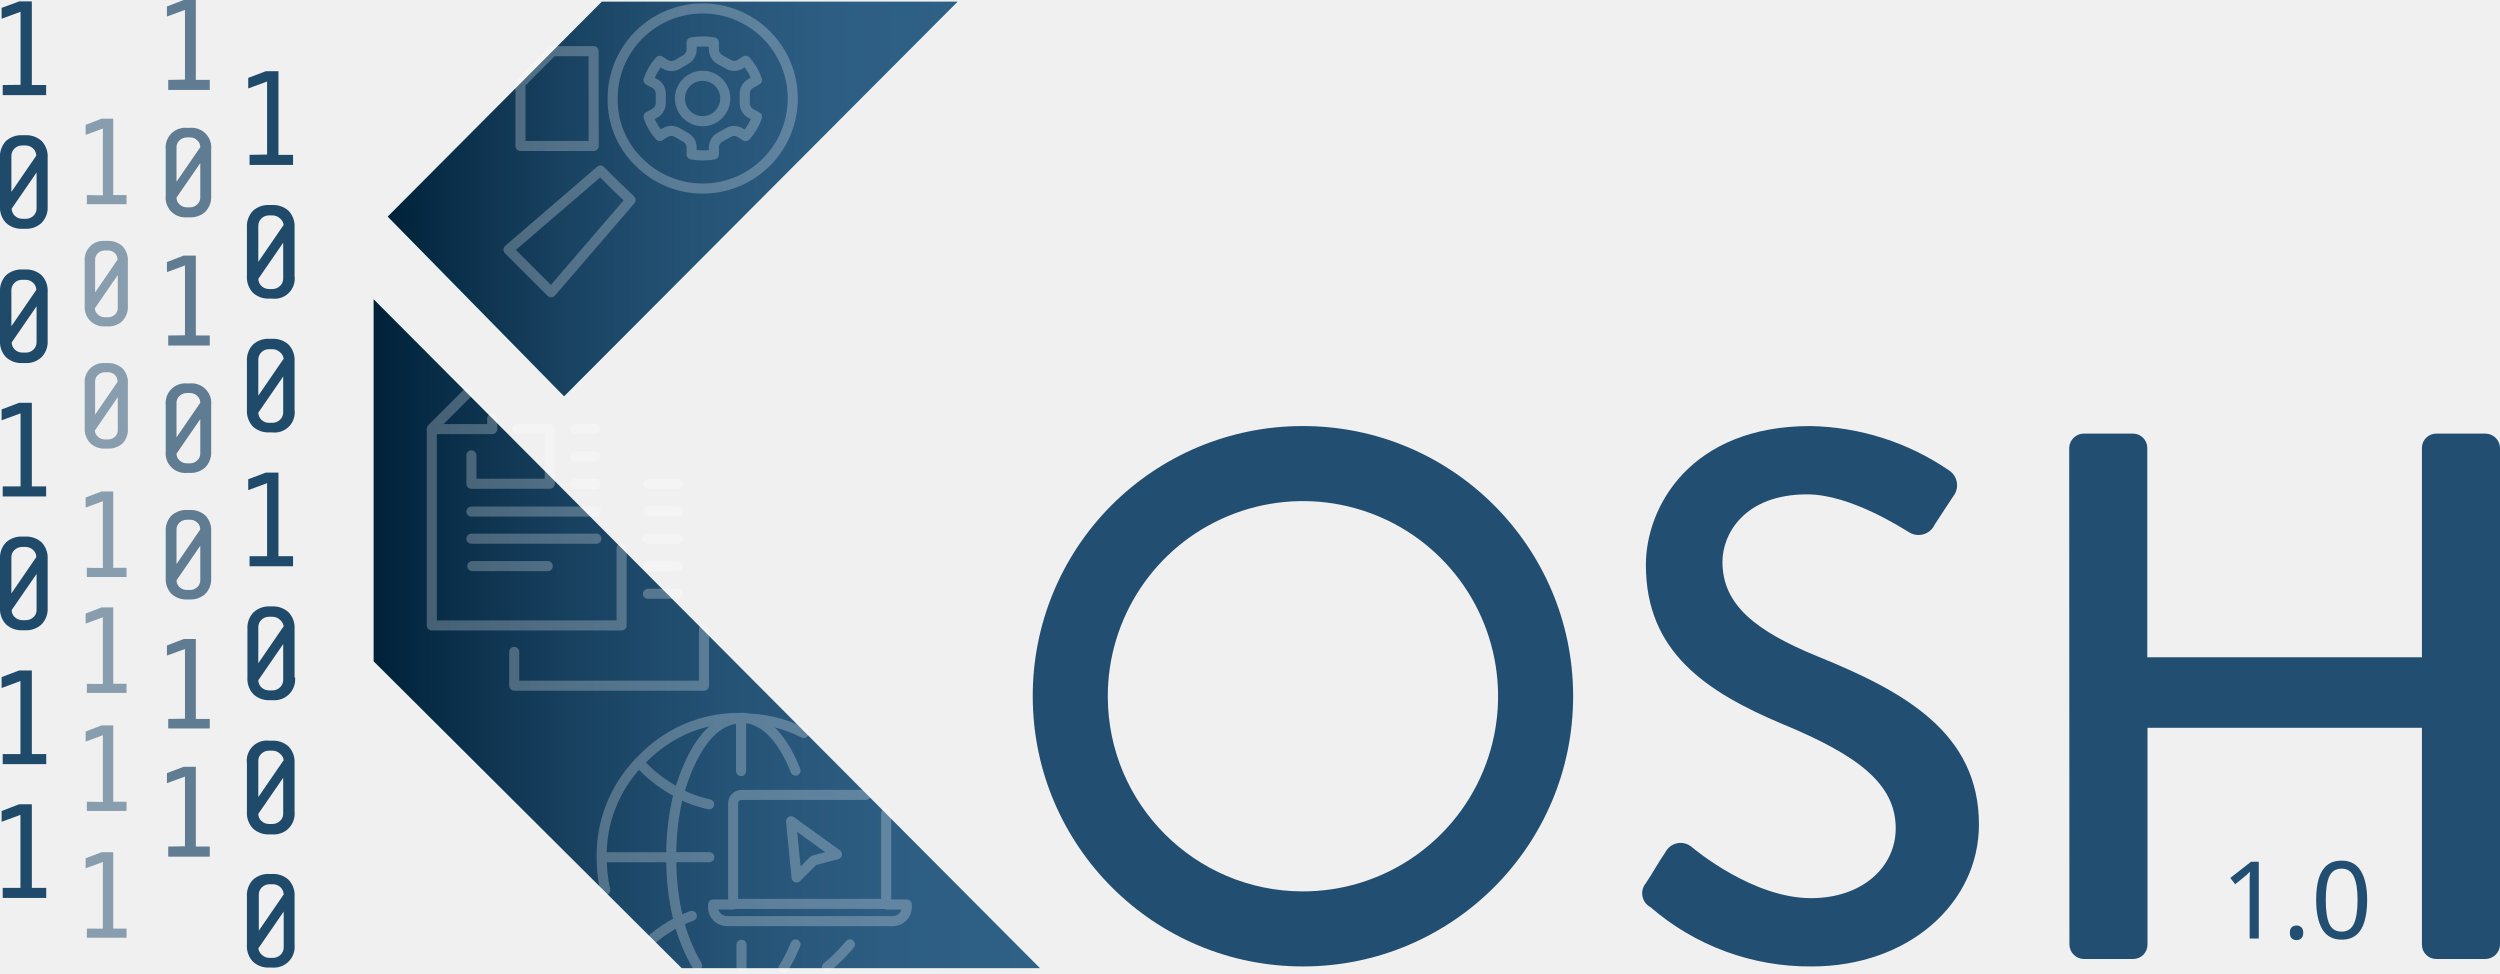
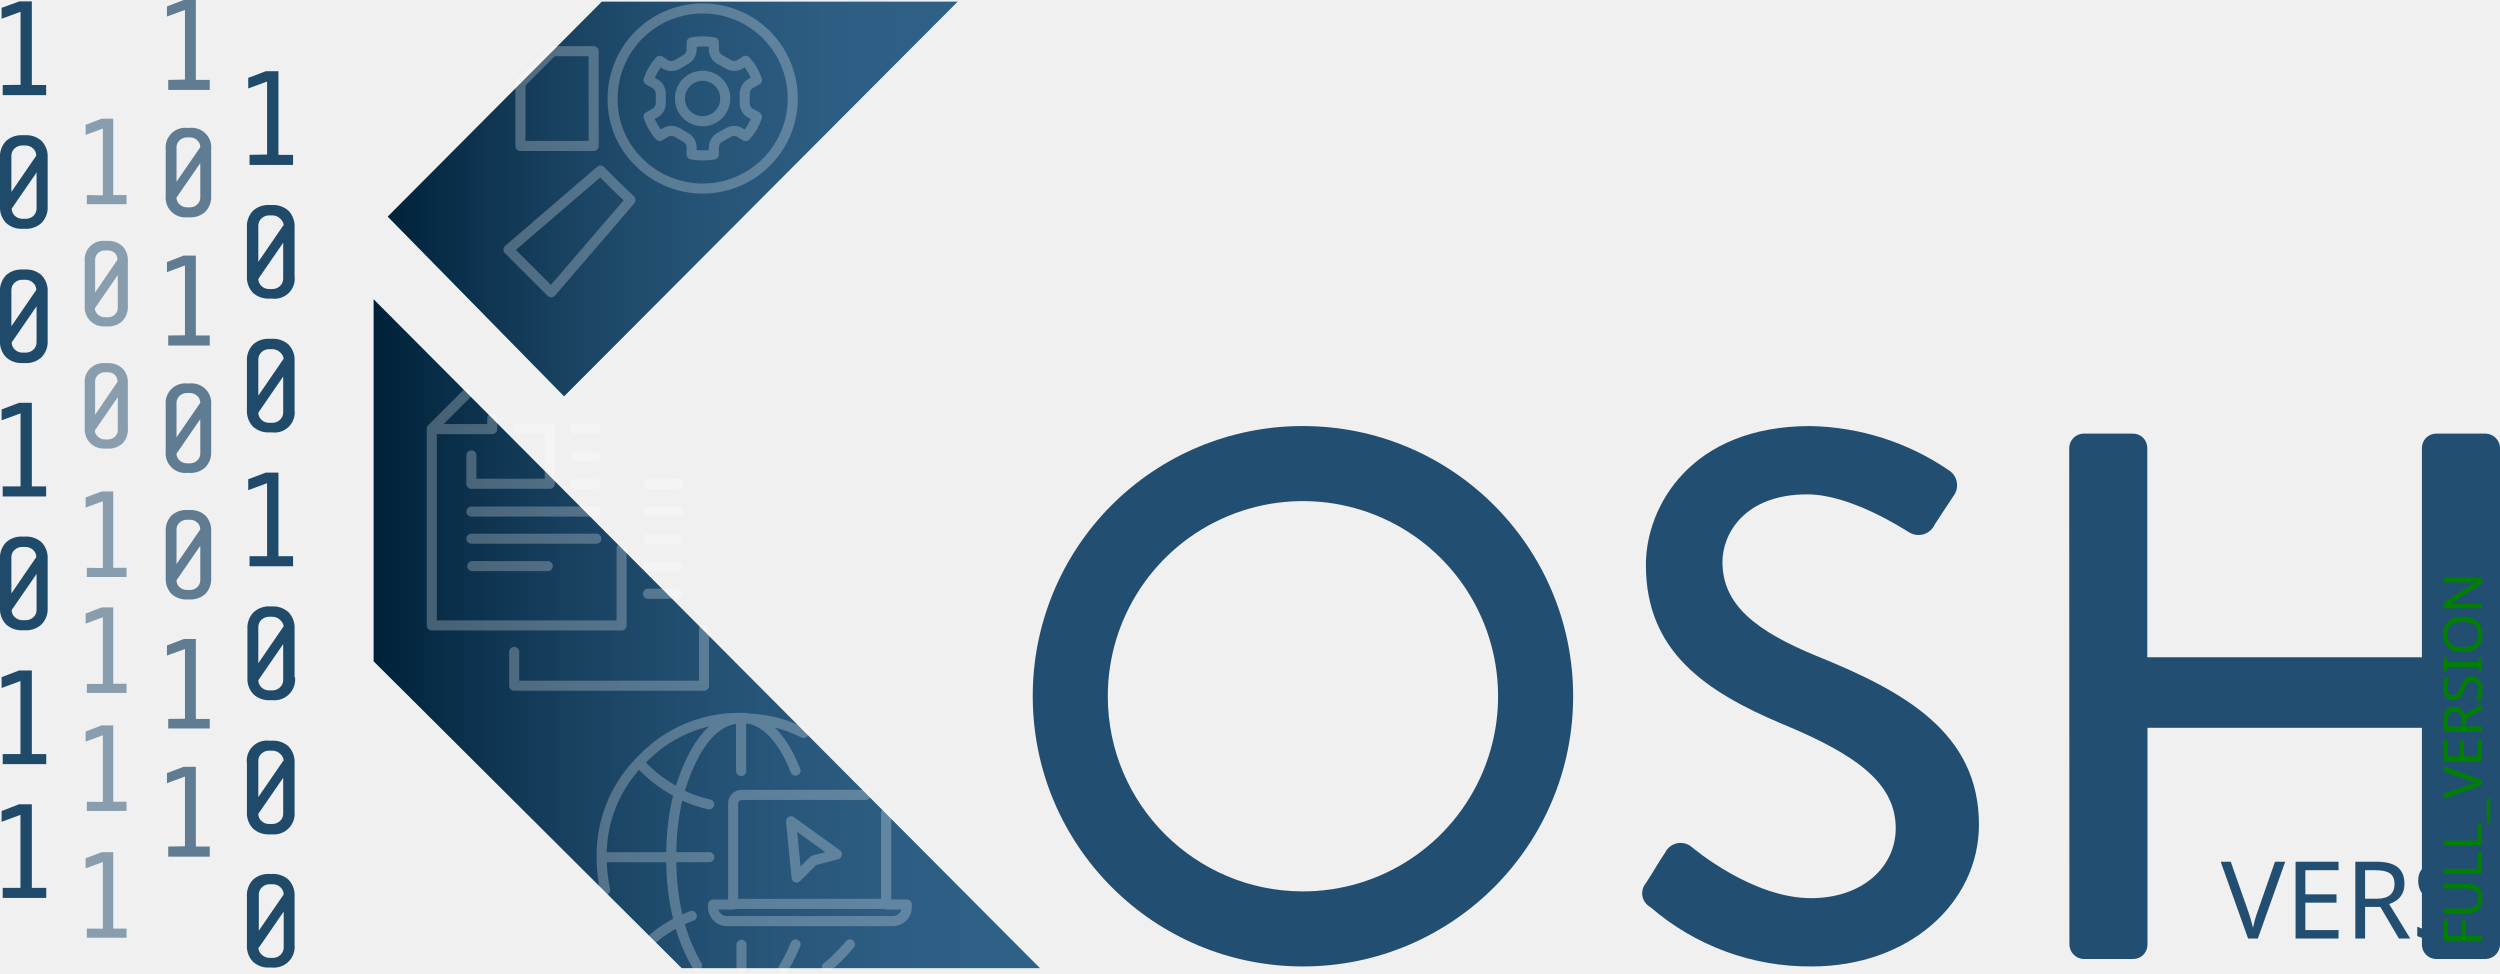
<svg xmlns="http://www.w3.org/2000/svg" xmlns:xlink="http://www.w3.org/1999/xlink" viewBox="0 0 248.15 96.65" version="1.1" id="svg4211">
  <defs id="defs4110">
    <style id="style4094">.cls-1{isolation:isolate;}.cls-2,.cls-3,.cls-4,.cls-5{fill:#224f71;}.cls-3,.cls-4,.cls-5,.cls-6{mix-blend-mode:multiply;}.cls-4{opacity:0.7;}.cls-5{opacity:0.5;}.cls-6{fill:#afdedc;}.cls-7{fill:url(#linear-gradient);}.cls-8{fill:url(#linear-gradient-2);}.cls-9{opacity:0.25;}.cls-10,.cls-11{fill:none;stroke:#fff;stroke-linecap:round;stroke-linejoin:round;}.cls-10{fill-rule:evenodd;}</style>
    <linearGradient id="linear-gradient" x1="38.49" y1="19.75" x2="95.04" y2="19.75" gradientUnits="userSpaceOnUse">
      <stop offset="0" stop-color="#002139" id="stop4096" />
      <stop offset="0.08" stop-color="#072b45" id="stop4098" />
      <stop offset="0.31" stop-color="#194261" id="stop4100" />
      <stop offset="0.54" stop-color="#255376" id="stop4102" />
      <stop offset="0.77" stop-color="#2d5d82" id="stop4104" />
      <stop offset="0.99" stop-color="#2f6086" id="stop4106" />
    </linearGradient>
    <linearGradient id="linear-gradient-2" x1="37.09" y1="62.9" x2="103.22" y2="62.9" xlink:href="#linear-gradient" />
    <linearGradient xlink:href="#linear-gradient" id="linearGradient4217" gradientUnits="userSpaceOnUse" x1="38.49" y1="19.75" x2="95.04" y2="19.75" />
  </defs>
  <path class="cls-2" d="m 129.25,42.29 a 26.82,26.82 0 1 1 -26.74,26.89 26.77,26.77 0 0 1 26.74,-26.89 z m 0,46.19 a 19.37,19.37 0 1 0 -19.29,-19.3 19.37,19.37 0 0 0 19.29,19.3 z" id="path4112" style="isolation:isolate;fill:#224f71" />
  <path class="cls-2" d="m 163.37,87.66 c 0.67,-1 1.26,-2.09 1.93,-3.06 a 1.7,1.7 0 0 1 2.54,-0.59 c 0.44,0.37 6.18,5.14 11.92,5.14 5.14,0 8.41,-3.13 8.41,-6.93 0,-4.47 -3.87,-7.3 -11.24,-10.35 -7.6,-3.21 -13.56,-7.16 -13.56,-15.8 0,-5.81 4.47,-13.78 16.31,-13.78 a 25.21,25.21 0 0 1 13.78,4.4 1.76,1.76 0 0 1 0.45,2.53 c -0.6,0.89 -1.27,1.94 -1.86,2.83 a 1.77,1.77 0 0 1 -2.61,0.75 c -0.52,-0.3 -5.74,-3.73 -10.06,-3.73 -6.25,0 -8.41,3.95 -8.41,6.7 0,4.25 3.27,6.86 9.46,9.39 8.64,3.5 16,7.6 16,16.69 0,7.75 -6.93,14.08 -16.61,14.08 a 24.14,24.14 0 0 1 -16,-5.89 1.56,1.56 0 0 1 -0.45,-2.38 z" id="path4114" style="isolation:isolate;fill:#224f71" />
  <path class="cls-2" d="m 205.39,44.45 a 1.46,1.46 0 0 1 1.41,-1.41 h 4.92 a 1.42,1.42 0 0 1 1.42,1.41 V 65.24 H 240.4 V 44.45 a 1.42,1.42 0 0 1 1.42,-1.41 h 4.91 a 1.46,1.46 0 0 1 1.42,1.41 v 49.33 a 1.46,1.46 0 0 1 -1.42,1.41 h -4.91 A 1.42,1.42 0 0 1 240.4,93.78 V 72.24 h -27.24 v 21.54 a 1.42,1.42 0 0 1 -1.42,1.41 h -4.92 a 1.46,1.46 0 0 1 -1.41,-1.41 z" id="path4116" style="isolation:isolate;fill:#224f71" />
  <path class="cls-3" d="m 0.27,8.44 v 1 h 4.31 v -1 H 3.16 V 0.14 H 1.9 L 0.16,0.78 V 1.86 L 2.04,1.17 v 7.25 z" id="path4124" style="isolation:isolate;mix-blend-mode:multiply;fill:#224f71" />
  <path class="cls-3" d="M 4.73,20.45 V 15.67 A 2.21,2.21 0 0 0 4.13,13.99 2.26,2.26 0 0 0 2.5,13.42 H 2.23 A 2.26,2.26 0 0 0 0.6,13.99 2.21,2.21 0 0 0 0,15.67 v 4.78 a 2.21,2.21 0 0 0 0.6,1.68 2.26,2.26 0 0 0 1.63,0.58 H 2.5 a 2.22,2.22 0 0 0 1.62,-0.58 2.18,2.18 0 0 0 0.61,-1.68 z m -1.13,-5 -2.47,3.6 v -3.6 a 1,1 0 0 1 0.31,-0.71 1.09,1.09 0 0 1 0.79,-0.3 H 2.5 a 1.09,1.09 0 0 1 0.79,0.3 1,1 0 0 1 0.31,0.68 z m -2.44,5.26 2.47,-3.59 v 3.59 a 1,1 0 0 1 -0.31,0.71 1.09,1.09 0 0 1 -0.79,0.3 H 2.26 A 1.09,1.09 0 0 1 1.47,21.42 1,1 0 0 1 1.16,20.71 Z" id="path4126" style="isolation:isolate;mix-blend-mode:multiply;fill:#224f71" />
  <path class="cls-3" d="M 4.73,33.78 V 29 A 2.21,2.21 0 0 0 4.13,27.32 2.26,2.26 0 0 0 2.5,26.75 H 2.23 A 2.26,2.26 0 0 0 0.6,27.32 2.21,2.21 0 0 0 0,29 v 4.78 a 2.21,2.21 0 0 0 0.6,1.68 2.26,2.26 0 0 0 1.63,0.58 H 2.5 a 2.22,2.22 0 0 0 1.62,-0.58 2.18,2.18 0 0 0 0.61,-1.68 z m -1.13,-5 -2.47,3.6 v -3.6 a 1,1 0 0 1 0.31,-0.71 1.09,1.09 0 0 1 0.79,-0.3 H 2.5 a 1.09,1.09 0 0 1 0.79,0.3 1,1 0 0 1 0.31,0.63 z M 1.16,33.99 3.63,30.4 v 3.59 A 1,1 0 0 1 3.32,34.7 1.09,1.09 0 0 1 2.53,35 H 2.26 A 1.09,1.09 0 0 1 1.47,34.7 1,1 0 0 1 1.16,33.99 Z" id="path4128" style="isolation:isolate;mix-blend-mode:multiply;fill:#224f71" />
  <path class="cls-3" d="m 0.27,48.28 v 1 h 4.31 v -1 H 3.16 v -8.3 H 1.9 l -1.74,0.66 v 1.08 l 1.88,-0.69 v 7.25 z" id="path4130" style="isolation:isolate;mix-blend-mode:multiply;fill:#224f71" />
  <path class="cls-3" d="M 4.73,60.3 V 55.52 A 2.23,2.23 0 0 0 4.13,53.83 2.26,2.26 0 0 0 2.5,53.26 H 2.23 A 2.26,2.26 0 0 0 0.6,53.83 2.23,2.23 0 0 0 0,55.52 v 4.78 a 2.21,2.21 0 0 0 0.6,1.68 2.26,2.26 0 0 0 1.63,0.58 H 2.5 A 2.22,2.22 0 0 0 4.12,61.98 2.18,2.18 0 0 0 4.73,60.3 Z m -1.13,-5 -2.47,3.6 v -3.6 a 0.93,0.93 0 0 1 0.31,-0.71 1.09,1.09 0 0 1 0.79,-0.3 H 2.5 a 1.09,1.09 0 0 1 0.79,0.3 0.93,0.93 0 0 1 0.31,0.68 z m -2.44,5.25 2.47,-3.58 v 3.58 a 0.92,0.92 0 0 1 -0.31,0.71 1.09,1.09 0 0 1 -0.79,0.3 H 2.26 A 1.09,1.09 0 0 1 1.47,61.26 0.92,0.92 0 0 1 1.16,60.55 Z" id="path4132" style="isolation:isolate;mix-blend-mode:multiply;fill:#224f71" />
  <path class="cls-3" d="m 0.27,74.85 v 1 h 4.32 v -1 H 3.16 v -8.3 H 1.9 l -1.74,0.66 v 1.08 L 2.03,67.6 v 7.25 z" id="path4134" style="isolation:isolate;mix-blend-mode:multiply;fill:#224f71" />
  <path class="cls-3" d="m 0.27,88.13 v 1 h 4.32 v -1 H 3.16 v -8.3 H 1.9 L 0.16,80.5 v 1.07 l 1.87,-0.69 v 7.25 z" id="path4136" style="isolation:isolate;mix-blend-mode:multiply;fill:#224f71" />
  <path class="cls-3" d="m 24.77,15.37 v 1 h 4.32 v -1 h -1.45 v -8.3 h -1.26 l -1.74,0.66 v 1.05 l 1.87,-0.69 v 7.25 z" id="path4138" style="isolation:isolate;mix-blend-mode:multiply;fill:#224f71" />
  <path class="cls-3" d="M 29.24,27.39 V 22.61 A 2.22,2.22 0 0 0 28.64,20.92 2.27,2.27 0 0 0 27,20.35 h -0.26 a 2.25,2.25 0 0 0 -1.63,0.57 2.22,2.22 0 0 0 -0.6,1.69 v 4.78 a 2.24,2.24 0 0 0 0.6,1.68 2.28,2.28 0 0 0 1.63,0.57 H 27 a 2,2 0 0 0 2.24,-2.25 z m -1.13,-5 -2.47,3.6 v -3.6 a 1,1 0 0 1 0.31,-0.71 1.09,1.09 0 0 1 0.79,-0.3 H 27 a 1.08,1.08 0 0 1 0.79,0.3 1,1 0 0 1 0.37,0.67 z m -2.47,5.29 2.47,-3.59 v 3.59 a 1,1 0 0 1 -0.32,0.71 1.08,1.08 0 0 1 -0.79,0.3 h -0.26 a 1.09,1.09 0 0 1 -0.79,-0.3 1,1 0 0 1 -0.31,-0.75 z" id="path4140" style="isolation:isolate;mix-blend-mode:multiply;fill:#224f71" />
  <path class="cls-3" d="M 29.24,40.67 V 35.88 A 2.21,2.21 0 0 0 28.64,34.2 2.27,2.27 0 0 0 27,33.63 h -0.26 a 2.25,2.25 0 0 0 -1.63,0.57 2.21,2.21 0 0 0 -0.6,1.68 v 4.79 a 2.24,2.24 0 0 0 0.6,1.68 2.28,2.28 0 0 0 1.63,0.57 H 27 a 2,2 0 0 0 2.24,-2.25 z m -1.13,-5 -2.47,3.6 v -3.6 a 1,1 0 0 1 0.31,-0.71 1.09,1.09 0 0 1 0.79,-0.3 H 27 a 1.08,1.08 0 0 1 0.79,0.3 1,1 0 0 1 0.37,0.67 z m -2.47,5.29 2.47,-3.59 v 3.59 a 1,1 0 0 1 -0.32,0.71 1.08,1.08 0 0 1 -0.79,0.3 h -0.26 a 1.09,1.09 0 0 1 -0.79,-0.3 1,1 0 0 1 -0.31,-0.75 z" id="path4142" style="isolation:isolate;mix-blend-mode:multiply;fill:#224f71" />
  <path class="cls-3" d="m 24.77,55.21 v 1 h 4.32 v -1 h -1.45 v -8.3 h -1.26 l -1.74,0.66 v 1.08 l 1.87,-0.69 v 7.25 z" id="path4144" style="isolation:isolate;mix-blend-mode:multiply;fill:#224f71" />
  <path class="cls-3" d="M 29.24,67.23 V 62.45 A 2.21,2.21 0 0 0 28.64,60.77 2.28,2.28 0 0 0 27,60.19 h -0.26 a 2.25,2.25 0 0 0 -1.58,0.59 2.21,2.21 0 0 0 -0.6,1.68 v 4.78 a 2.21,2.21 0 0 0 0.6,1.68 2.24,2.24 0 0 0 1.63,0.58 h 0.26 a 2.06,2.06 0 0 0 2.24,-2.26 z m -1.13,-5 -2.47,3.6 v -3.6 a 1,1 0 0 1 0.31,-0.71 1.09,1.09 0 0 1 0.79,-0.3 H 27 a 1.08,1.08 0 0 1 0.79,0.3 1,1 0 0 1 0.37,0.68 z m -2.47,5.29 2.47,-3.59 v 3.59 a 1,1 0 0 1 -0.32,0.71 1.08,1.08 0 0 1 -0.79,0.3 h -0.26 a 1.09,1.09 0 0 1 -0.79,-0.3 1,1 0 0 1 -0.31,-0.74 z" id="path4146" style="isolation:isolate;mix-blend-mode:multiply;fill:#224f71" />
  <path class="cls-3" d="M 29.24,80.52 V 75.78 A 2.23,2.23 0 0 0 28.64,74.09 2.27,2.27 0 0 0 27,73.52 h -0.26 a 2,2 0 0 0 -2.23,2.26 v 4.78 a 2.21,2.21 0 0 0 0.6,1.68 2.24,2.24 0 0 0 1.63,0.58 H 27 a 2.06,2.06 0 0 0 2.24,-2.26 z m -1.13,-5 -2.47,3.6 v -3.6 a 0.93,0.93 0 0 1 0.31,-0.71 1.09,1.09 0 0 1 0.79,-0.3 H 27 a 1.08,1.08 0 0 1 0.79,0.3 0.94,0.94 0 0 1 0.37,0.68 z m -2.47,5.26 2.47,-3.58 v 3.58 a 0.94,0.94 0 0 1 -0.32,0.71 1.08,1.08 0 0 1 -0.79,0.3 h -0.26 a 1.09,1.09 0 0 1 -0.79,-0.3 0.93,0.93 0 0 1 -0.31,-0.71 z" id="path4148" style="isolation:isolate;mix-blend-mode:multiply;fill:#224f71" />
  <path class="cls-3" d="M 29.24,93.78 V 89 A 2.21,2.21 0 0 0 28.64,87.32 2.27,2.27 0 0 0 27,86.75 h -0.26 a 2.25,2.25 0 0 0 -1.63,0.57 2.21,2.21 0 0 0 -0.6,1.68 v 4.78 a 2.21,2.21 0 0 0 0.6,1.68 2.24,2.24 0 0 0 1.63,0.58 H 27 a 2.06,2.06 0 0 0 2.24,-2.26 z m -1.08,-5 -2.47,3.6 v -3.6 a 1,1 0 0 1 0.31,-0.71 1.09,1.09 0 0 1 0.79,-0.3 h 0.26 a 1.08,1.08 0 0 1 0.79,0.3 1,1 0 0 1 0.32,0.71 z m -2.47,5.29 2.47,-3.59 v 3.59 a 1,1 0 0 1 -0.32,0.71 1.08,1.08 0 0 1 -0.79,0.3 H 26.79 A 1.09,1.09 0 0 1 26,94.78 1,1 0 0 1 25.64,94.06 Z" id="path4150" style="isolation:isolate;mix-blend-mode:multiply;fill:#224f71" />
  <path class="cls-4" d="m 16.7,7.93 v 1 h 4.12 v -1 H 19.44 V 0 h -1.21 l -1.66,0.64 v 1 L 18.36,0.98 V 7.9 Z" id="path4152" style="opacity:0.7;isolation:isolate;mix-blend-mode:multiply;fill:#224f71" />
  <path class="cls-4" d="m 20.96,19.41 v -4.56 a 1.95,1.95 0 0 0 -2.13,-2.16 h -0.25 a 1.95,1.95 0 0 0 -2.13,2.16 v 4.56 a 1.95,1.95 0 0 0 2.13,2.16 h 0.25 a 2.13,2.13 0 0 0 1.55,-0.55 2.1,2.1 0 0 0 0.58,-1.61 z m -1.08,-4.8 -2.36,3.43 v -3.43 a 0.9,0.9 0 0 1 0.3,-0.68 1.06,1.06 0 0 1 0.76,-0.29 h 0.25 a 1,1 0 0 1 0.75,0.29 0.9,0.9 0 0 1 0.3,0.68 z m -2.36,5 2.36,-3.42 v 3.42 a 0.9,0.9 0 0 1 -0.3,0.68 1,1 0 0 1 -0.75,0.29 h -0.25 a 1.06,1.06 0 0 1 -0.76,-0.29 0.9,0.9 0 0 1 -0.3,-0.64 z" id="path4154" style="opacity:0.7;isolation:isolate;mix-blend-mode:multiply;fill:#224f71" />
  <path class="cls-4" d="m 16.7,33.3 v 1 h 4.12 v -1 h -1.38 v -7.93 h -1.21 l -1.66,0.64 v 1 l 1.79,-0.66 v 6.93 z" id="path4156" style="opacity:0.7;isolation:isolate;mix-blend-mode:multiply;fill:#224f71" />
  <path class="cls-4" d="m 20.96,44.78 v -4.56 a 1.95,1.95 0 0 0 -2.13,-2.16 h -0.25 a 1.95,1.95 0 0 0 -2.13,2.16 v 4.56 a 1.95,1.95 0 0 0 2.13,2.16 h 0.25 a 2.13,2.13 0 0 0 1.55,-0.55 2.1,2.1 0 0 0 0.58,-1.61 z m -1.08,-4.8 -2.36,3.43 v -3.43 a 0.91,0.91 0 0 1 0.3,-0.68 1.06,1.06 0 0 1 0.76,-0.29 h 0.25 a 1,1 0 0 1 0.75,0.29 0.91,0.91 0 0 1 0.3,0.67 z m -2.36,5.05 2.36,-3.43 v 3.43 a 0.89,0.89 0 0 1 -0.3,0.67 1,1 0 0 1 -0.75,0.29 h -0.25 a 1.06,1.06 0 0 1 -0.76,-0.29 0.89,0.89 0 0 1 -0.3,-0.68 z" id="path4158" style="opacity:0.7;isolation:isolate;mix-blend-mode:multiply;fill:#224f71" />
  <path class="cls-4" d="m 16.7,71.36 v 0.95 h 4.12 v -0.95 h -1.38 v -7.93 h -1.21 l -1.66,0.64 v 1 l 1.79,-0.65 v 6.92 z" id="path4160" style="opacity:0.7;isolation:isolate;mix-blend-mode:multiply;fill:#224f71" />
  <path class="cls-4" d="m 20.96,57.36 v -4.58 a 2.12,2.12 0 0 0 -0.57,-1.61 2.18,2.18 0 0 0 -1.56,-0.55 h -0.25 a 2.18,2.18 0 0 0 -1.56,0.55 2.12,2.12 0 0 0 -0.57,1.61 v 4.57 a 2.13,2.13 0 0 0 0.57,1.6 2.15,2.15 0 0 0 1.56,0.55 h 0.25 a 2.13,2.13 0 0 0 1.55,-0.55 2.09,2.09 0 0 0 0.58,-1.59 z m -1.08,-4.81 -2.36,3.44 v -3.44 a 0.91,0.91 0 0 1 0.3,-0.68 1.05,1.05 0 0 1 0.76,-0.28 h 0.25 a 1,1 0 0 1 0.75,0.28 0.91,0.91 0 0 1 0.3,0.68 z m -2.36,5.05 2.36,-3.43 v 3.43 a 0.91,0.91 0 0 1 -0.3,0.68 1,1 0 0 1 -0.75,0.28 h -0.25 a 1.05,1.05 0 0 1 -0.76,-0.28 0.91,0.91 0 0 1 -0.3,-0.68 z" id="path4162" style="opacity:0.7;isolation:isolate;mix-blend-mode:multiply;fill:#224f71" />
  <path class="cls-4" d="m 16.7,84.03 v 1 h 4.12 v -1 h -1.38 v -7.92 h -1.21 l -1.66,0.63 v 1 l 1.79,-0.66 V 84 Z" id="path4164" style="opacity:0.7;isolation:isolate;mix-blend-mode:multiply;fill:#224f71" />
  <path class="cls-5" d="m 8.62,19.36 v 0.91 h 3.94 V 19.36 H 11.24 V 11.78 H 10.08 L 8.5,12.39 v 1 l 1.71,-0.63 v 6.63 z" id="path4166" style="opacity:0.5;isolation:isolate;mix-blend-mode:multiply;fill:#224f71" />
  <path class="cls-5" d="m 12.69,30.34 v -4.37 a 2,2 0 0 0 -0.54,-1.54 2.07,2.07 0 0 0 -1.5,-0.52 h -0.24 a 1.86,1.86 0 0 0 -2,2.06 v 4.37 a 1.89,1.89 0 0 0 2,2.06 h 0.24 a 2,2 0 0 0 1.49,-0.53 2,2 0 0 0 0.55,-1.53 z m -1,-4.6 -2.25,3.29 v -3.25 a 0.88,0.88 0 0 1 0.28,-0.65 1,1 0 0 1 0.72,-0.27 h 0.24 a 1,1 0 0 1 0.73,0.27 0.88,0.88 0 0 1 0.25,0.65 z m -2.25,4.83 2.25,-3.27 v 3.27 a 0.86,0.86 0 0 1 -0.28,0.65 1,1 0 0 1 -0.73,0.27 H 10.44 A 1,1 0 0 1 9.72,31.22 0.86,0.86 0 0 1 9.41,30.57 Z" id="path4168" style="opacity:0.5;isolation:isolate;mix-blend-mode:multiply;fill:#224f71" />
  <path class="cls-5" d="m 8.62,67.88 v 0.9 h 3.94 V 67.87 H 11.24 V 60.29 H 10.08 L 8.5,60.9 v 1 l 1.71,-0.63 v 6.62 z" id="path4170" style="opacity:0.5;isolation:isolate;mix-blend-mode:multiply;fill:#224f71" />
  <path class="cls-5" d="m 8.62,92.17 v 0.91 h 3.94 v -0.91 h -1.32 v -7.58 h -1.16 l -1.58,0.6 v 1 l 1.71,-0.63 v 6.62 z" id="path4172" style="opacity:0.5;isolation:isolate;mix-blend-mode:multiply;fill:#224f71" />
  <path class="cls-5" d="m 8.62,56.36 v 0.91 h 3.94 v -0.91 h -1.32 v -7.58 h -1.16 l -1.58,0.6 v 1 l 1.71,-0.63 v 6.63 z" id="path4174" style="opacity:0.5;isolation:isolate;mix-blend-mode:multiply;fill:#224f71" />
  <path class="cls-5" d="M 12.69,42.47 V 38.1 a 2,2 0 0 0 -0.54,-1.54 2.07,2.07 0 0 0 -1.5,-0.52 h -0.24 a 1.86,1.86 0 0 0 -2,2.06 v 4.37 a 2,2 0 0 0 0.56,1.53 2,2 0 0 0 1.48,0.53 h 0.24 A 2.07,2.07 0 0 0 12.18,44 2,2 0 0 0 12.69,42.47 Z m -1,-4.6 -2.25,3.29 v -3.29 a 0.86,0.86 0 0 1 0.28,-0.65 1,1 0 0 1 0.72,-0.27 h 0.24 a 1,1 0 0 1 0.73,0.27 0.86,0.86 0 0 1 0.25,0.65 z m -2.25,4.83 2.25,-3.28 v 3.28 a 0.86,0.86 0 0 1 -0.28,0.65 1,1 0 0 1 -0.73,0.27 H 10.44 A 1,1 0 0 1 9.72,43.35 0.86,0.86 0 0 1 9.41,42.7 Z" id="path4176" style="opacity:0.5;isolation:isolate;mix-blend-mode:multiply;fill:#224f71" />
  <path class="cls-5" d="m 8.62,79.58 v 0.91 h 3.94 V 79.58 H 11.24 V 72 H 10.08 L 8.5,72.61 v 1 l 1.71,-0.63 v 6.62 z" id="path4178" style="opacity:0.5;isolation:isolate;mix-blend-mode:multiply;fill:#224f71" />
  <polygon class="cls-6" points="37.09,29.71 37.09,65.64 67.67,96.1 103.22,96.1 " id="polygon4180" style="isolation:isolate;mix-blend-mode:multiply;fill:#afdedc" />
  <polygon class="cls-6" points="55.99,39.33 95.04,0.17 59.74,0.17 38.49,21.5 " id="polygon4182" style="isolation:isolate;mix-blend-mode:multiply;fill:#afdedc" />
  <polygon class="cls-6" points="55.99,39.33 95.04,0.17 59.74,0.17 38.49,21.5 " id="polygon4184" style="isolation:isolate;mix-blend-mode:multiply;fill:#afdedc" />
  <polygon class="cls-7" points="55.99,39.33 95.04,0.17 59.74,0.17 38.49,21.5 " id="polygon4186" style="isolation:isolate;fill:url(#linearGradient4217)" />
  <polygon class="cls-8" points="37.09,29.71 37.09,65.64 67.67,96.1 103.22,96.1 " id="polygon4188" style="isolation:isolate;fill:url(#linear-gradient-2)" />
  <g class="cls-9" id="g4192" style="opacity:0.25;isolation:isolate">
    <path class="cls-10" d="m 484.63,443.42 v 2.82 h 7.78 v -5.46 h -3.2 m 7.74,5.47 h -2 m 0,-2.73 h 2 m 0,-2.74 h -2 M 484.63,449 H 497 m -10.3,-9.25 v 1.06 h -6 v 19.49 h 18.84 v -7.67 m -18.84,-11.85 3.51,-3.51 m 18,11.71 h 2.95 m 0,-2.73 h -2.95 m -13.33,16.68 v 3.35 h 18.84 v -5.56 m -23,-6.31 h 7.49 m 4.83,-2.72 h -12.41 m 20.48,5.47 h -2.95 m 0,-2.72 h 2.95 m 0,-2.72 h -2.95" transform="translate(-437.84,-398.22)" id="path4190" style="fill:none;fill-rule:evenodd;stroke:#ffffff;stroke-linecap:round;stroke-linejoin:round" />
  </g>
  <g class="cls-9" id="g4202" style="opacity:0.25;isolation:isolate">
    <polygon class="cls-11" points="51.66,8.28 51.66,14.49 58.93,14.49 58.92,5.08 54.85,5.08 " id="polygon4194" style="fill:none;stroke:#ffffff;stroke-linecap:round;stroke-linejoin:round" />
    <path class="cls-11" d="m 498.92,416.63 -1.48,-1.48 -9.13,7.85 v 0 l 4.24,4.23 v 0 l 7.88,-9.16 z" transform="translate(-437.84,-398.22)" id="path4196" style="fill:none;stroke:#ffffff;stroke-linecap:round;stroke-linejoin:round" />
    <path class="cls-11" d="m 501.26,414.31 a 8.94,8.94 0 1 0 -2.61,-6.32 8.63,8.63 0 0 0 2.61,6.32 z m 1.54,-7.82 -0.59,-0.32 a 5.4,5.4 0 0 1 1.12,-1.91 l 0.56,0.36 a 1.17,1.17 0 0 0 1.17,0 l 0.88,-0.51 a 1.16,1.16 0 0 0 0.55,-1 v -0.68 a 6.16,6.16 0 0 1 2.21,0 v 0.67 a 1.18,1.18 0 0 0 0.54,1 l 0.89,0.5 a 1.13,1.13 0 0 0 1.16,0 l 0.57,-0.35 a 5.4,5.4 0 0 1 1.12,1.91 l -0.59,0.33 a 1.16,1.16 0 0 0 -0.63,1 v 1 a 1.16,1.16 0 0 0 0.63,1 l 0.59,0.33 a 5.4,5.4 0 0 1 -1.12,1.91 l -0.57,-0.35 a 1.13,1.13 0 0 0 -1.16,0 l -0.89,0.5 a 1.17,1.17 0 0 0 -0.54,1 v 0.67 a 6.16,6.16 0 0 1 -2.21,0 v -0.67 a 1.16,1.16 0 0 0 -0.55,-1 l -0.88,-0.51 a 1.17,1.17 0 0 0 -1.17,0 l -0.56,0.35 a 5.35,5.35 0 0 1 -1.12,-1.92 l 0.59,-0.32 a 1.16,1.16 0 0 0 0.63,-1 v -1 a 1.16,1.16 0 0 0 -0.63,-0.99 z" transform="translate(-437.84,-398.22)" id="path4198" style="fill:none;stroke:#ffffff;stroke-linecap:round;stroke-linejoin:round" />
    <path class="cls-11" d="m 507.58,410.25 a 2.25,2.25 0 0 0 2.25,-2.26 2.25,2.25 0 1 0 -4.5,0 2.25,2.25 0 0 0 2.25,2.26 z" transform="translate(-437.84,-398.22)" id="path4200" style="fill:none;stroke:#ffffff;stroke-linecap:round;stroke-linejoin:round" />
  </g>
  <g class="cls-9" id="g4206" style="opacity:0.25;isolation:isolate">
    <path class="cls-10" d="m 511.4,474.76 v -5.22 h -0.16 c -1.6,0.06 -3,1.09 -4.2,3.07 -0.18,0.3 -0.36,0.63 -0.54,1 l -0.18,0.38 a 18.11,18.11 0 0 0 -1.09,3 12.84,12.84 0 0 0 3,1.07 m 3.14,-8.53 h 0.16 a 13.39,13.39 0 0 1 6.08,1.44 m 6.18,6.15 h -12.36 a 0.79,0.79 0 0 0 -0.57,0.25 0.66,0.66 0 0 0 -0.2,0.31 0.75,0.75 0 0 0 -0.05,0.26 v 10 h 15.19 v -9 m -7.2,4.69 -1.69,1.69 -0.55,-5.58 4.55,3.28 z m -7.05,-14.16 c 1.6,0.06 3,1.09 4.2,3.07 0.18,0.3 0.36,0.63 0.54,1 l 0.18,0.38 c 0.12,0.26 0.23,0.52 0.34,0.79 m -18.9,11.85 a 14.8,14.8 0 0 1 -0.35,-3.23 v 0 a 13.27,13.27 0 0 1 3.68,-9.4 l 0.37,-0.38 a 14.06,14.06 0 0 1 1.08,-1 13.2,13.2 0 0 1 8.54,-3.07 m -4.72,19.65 a 12.26,12.26 0 0 0 -1.29,0.56 18.58,18.58 0 0 0 1.09,3 l 0.18,0.38 q 0.27,0.53 0.54,1 m -4.34,-2.73 a 13.61,13.61 0 0 1 2.53,-1.66 25.19,25.19 0 0 1 -0.75,-6.37 h -6.91 m 7.66,-6.38 a 25.24,25.24 0 0 0 -0.75,6.37 h 3.78 m -7,-9.41 0.37,0.39 a 14.06,14.06 0 0 0 1.08,1 13.61,13.61 0 0 0 2.53,1.66 m 10.38,17.37 a 0.83,0.83 0 0 1 0.08,-0.12 l 0.06,-0.11 c 0.19,-0.31 0.37,-0.64 0.55,-1 l 0.18,-0.38 0.33,-0.74 m 5.39,0 c -0.21,0.25 -0.43,0.5 -0.66,0.74 a 4.27,4.27 0 0 1 -0.36,0.38 q -0.52,0.53 -1.08,1 l -0.17,0.13 M 510.62,488 h -2 v 0.24 a 1.31,1.31 0 0 0 0.4,1 l 0.06,0.06 a 1.32,1.32 0 0 0 0.92,0.35 h 16.48 a 1.38,1.38 0 0 0 1.37,-1.38 V 488 h -2 m -14.41,4 v 2.15" transform="translate(-437.84,-398.22)" id="path4204" style="fill:none;fill-rule:evenodd;stroke:#ffffff;stroke-linecap:round;stroke-linejoin:round" />
  </g>
  <text xml:space="preserve" style="font-style:normal;font-weight:normal;font-size:40px;line-height:1.25;font-family:sans-serif;letter-spacing:0px;word-spacing:0px;fill:#224f71;fill-opacity:1;stroke:none" x="220.427" y="93.16" id="text4318">
-     <tspan id="tspan4316" x="220.427" y="93.16" style="font-style:normal;font-variant:normal;font-weight:normal;font-stretch:normal;font-size:10.667px;font-family:sans-serif;-inkscape-font-specification:'sans-serif, Normal';font-variant-ligatures:normal;font-variant-caps:normal;font-variant-numeric:normal;font-feature-settings:normal;text-align:start;writing-mode:lr-tb;text-anchor:start;fill:#224f71;fill-opacity:1">1.0</tspan>
+     <tspan id="tspan4316" x="220.427" y="93.16" style="font-style:normal;font-variant:normal;font-weight:normal;font-stretch:normal;font-size:10.667px;font-family:sans-serif;-inkscape-font-specification:'sans-serif, Normal';font-variant-ligatures:normal;font-variant-caps:normal;font-variant-numeric:normal;font-feature-settings:normal;text-align:start;writing-mode:lr-tb;text-anchor:start;fill:#224f71;fill-opacity:1">VERSION_NUMBER</tspan>
  </text>
  <text xml:space="preserve" style="font-style:normal;font-weight:normal;font-size:40px;line-height:1.25;font-family:sans-serif;letter-spacing:0px;word-spacing:0px;fill:#000000;fill-opacity:1;stroke:none" x="-93.897" y="246.353" id="text4402" transform="rotate(-90)">
-     <tspan id="tspan4400" x="-93.897" y="246.353" style="font-style:normal;font-variant:normal;font-weight:normal;font-stretch:normal;font-size:5.333px;font-family:sans-serif;-inkscape-font-specification:'sans-serif, Normal';font-variant-ligatures:normal;font-variant-caps:normal;font-variant-numeric:normal;font-feature-settings:normal;text-align:start;writing-mode:lr-tb;text-anchor:start;fill:#008000" />
+     <tspan id="tspan4400" x="-93.897" y="246.353" style="font-style:normal;font-variant:normal;font-weight:normal;font-stretch:normal;font-size:5.333px;font-family:sans-serif;-inkscape-font-specification:'sans-serif, Normal';font-variant-ligatures:normal;font-variant-caps:normal;font-variant-numeric:normal;font-feature-settings:normal;text-align:start;writing-mode:lr-tb;text-anchor:start;fill:#008000">FULL_VERSION</tspan>
  </text>
</svg>
